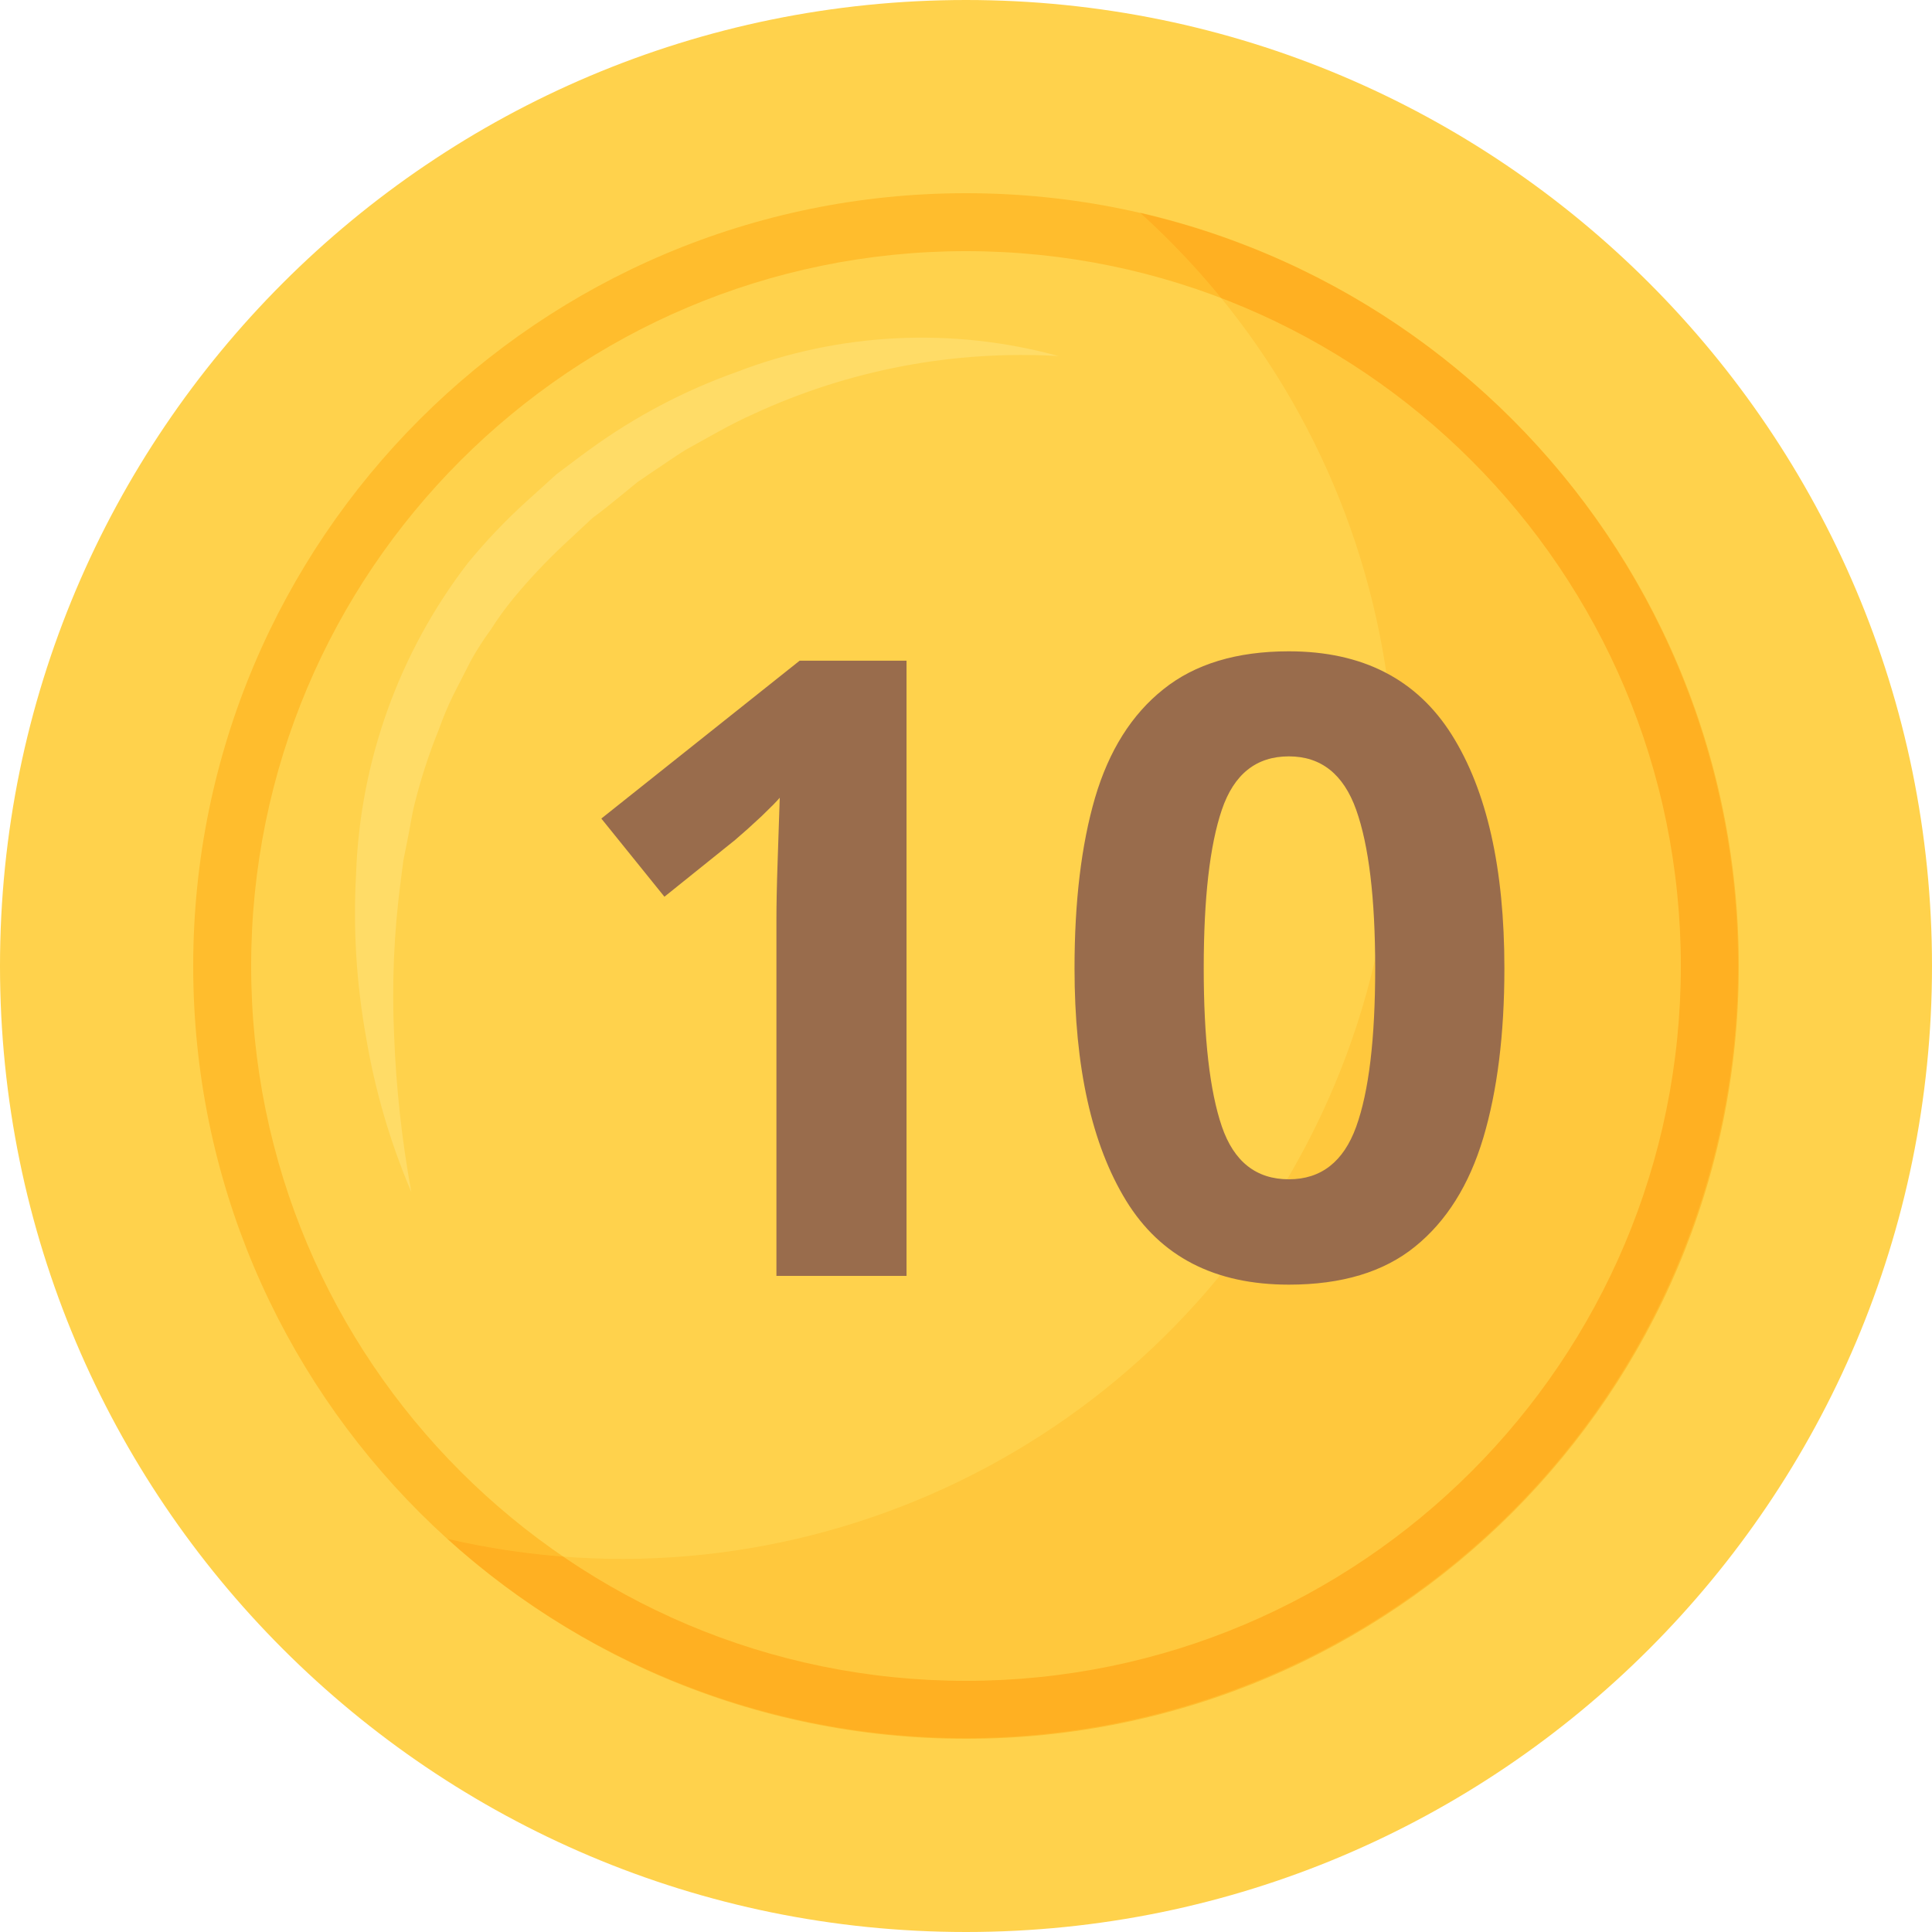
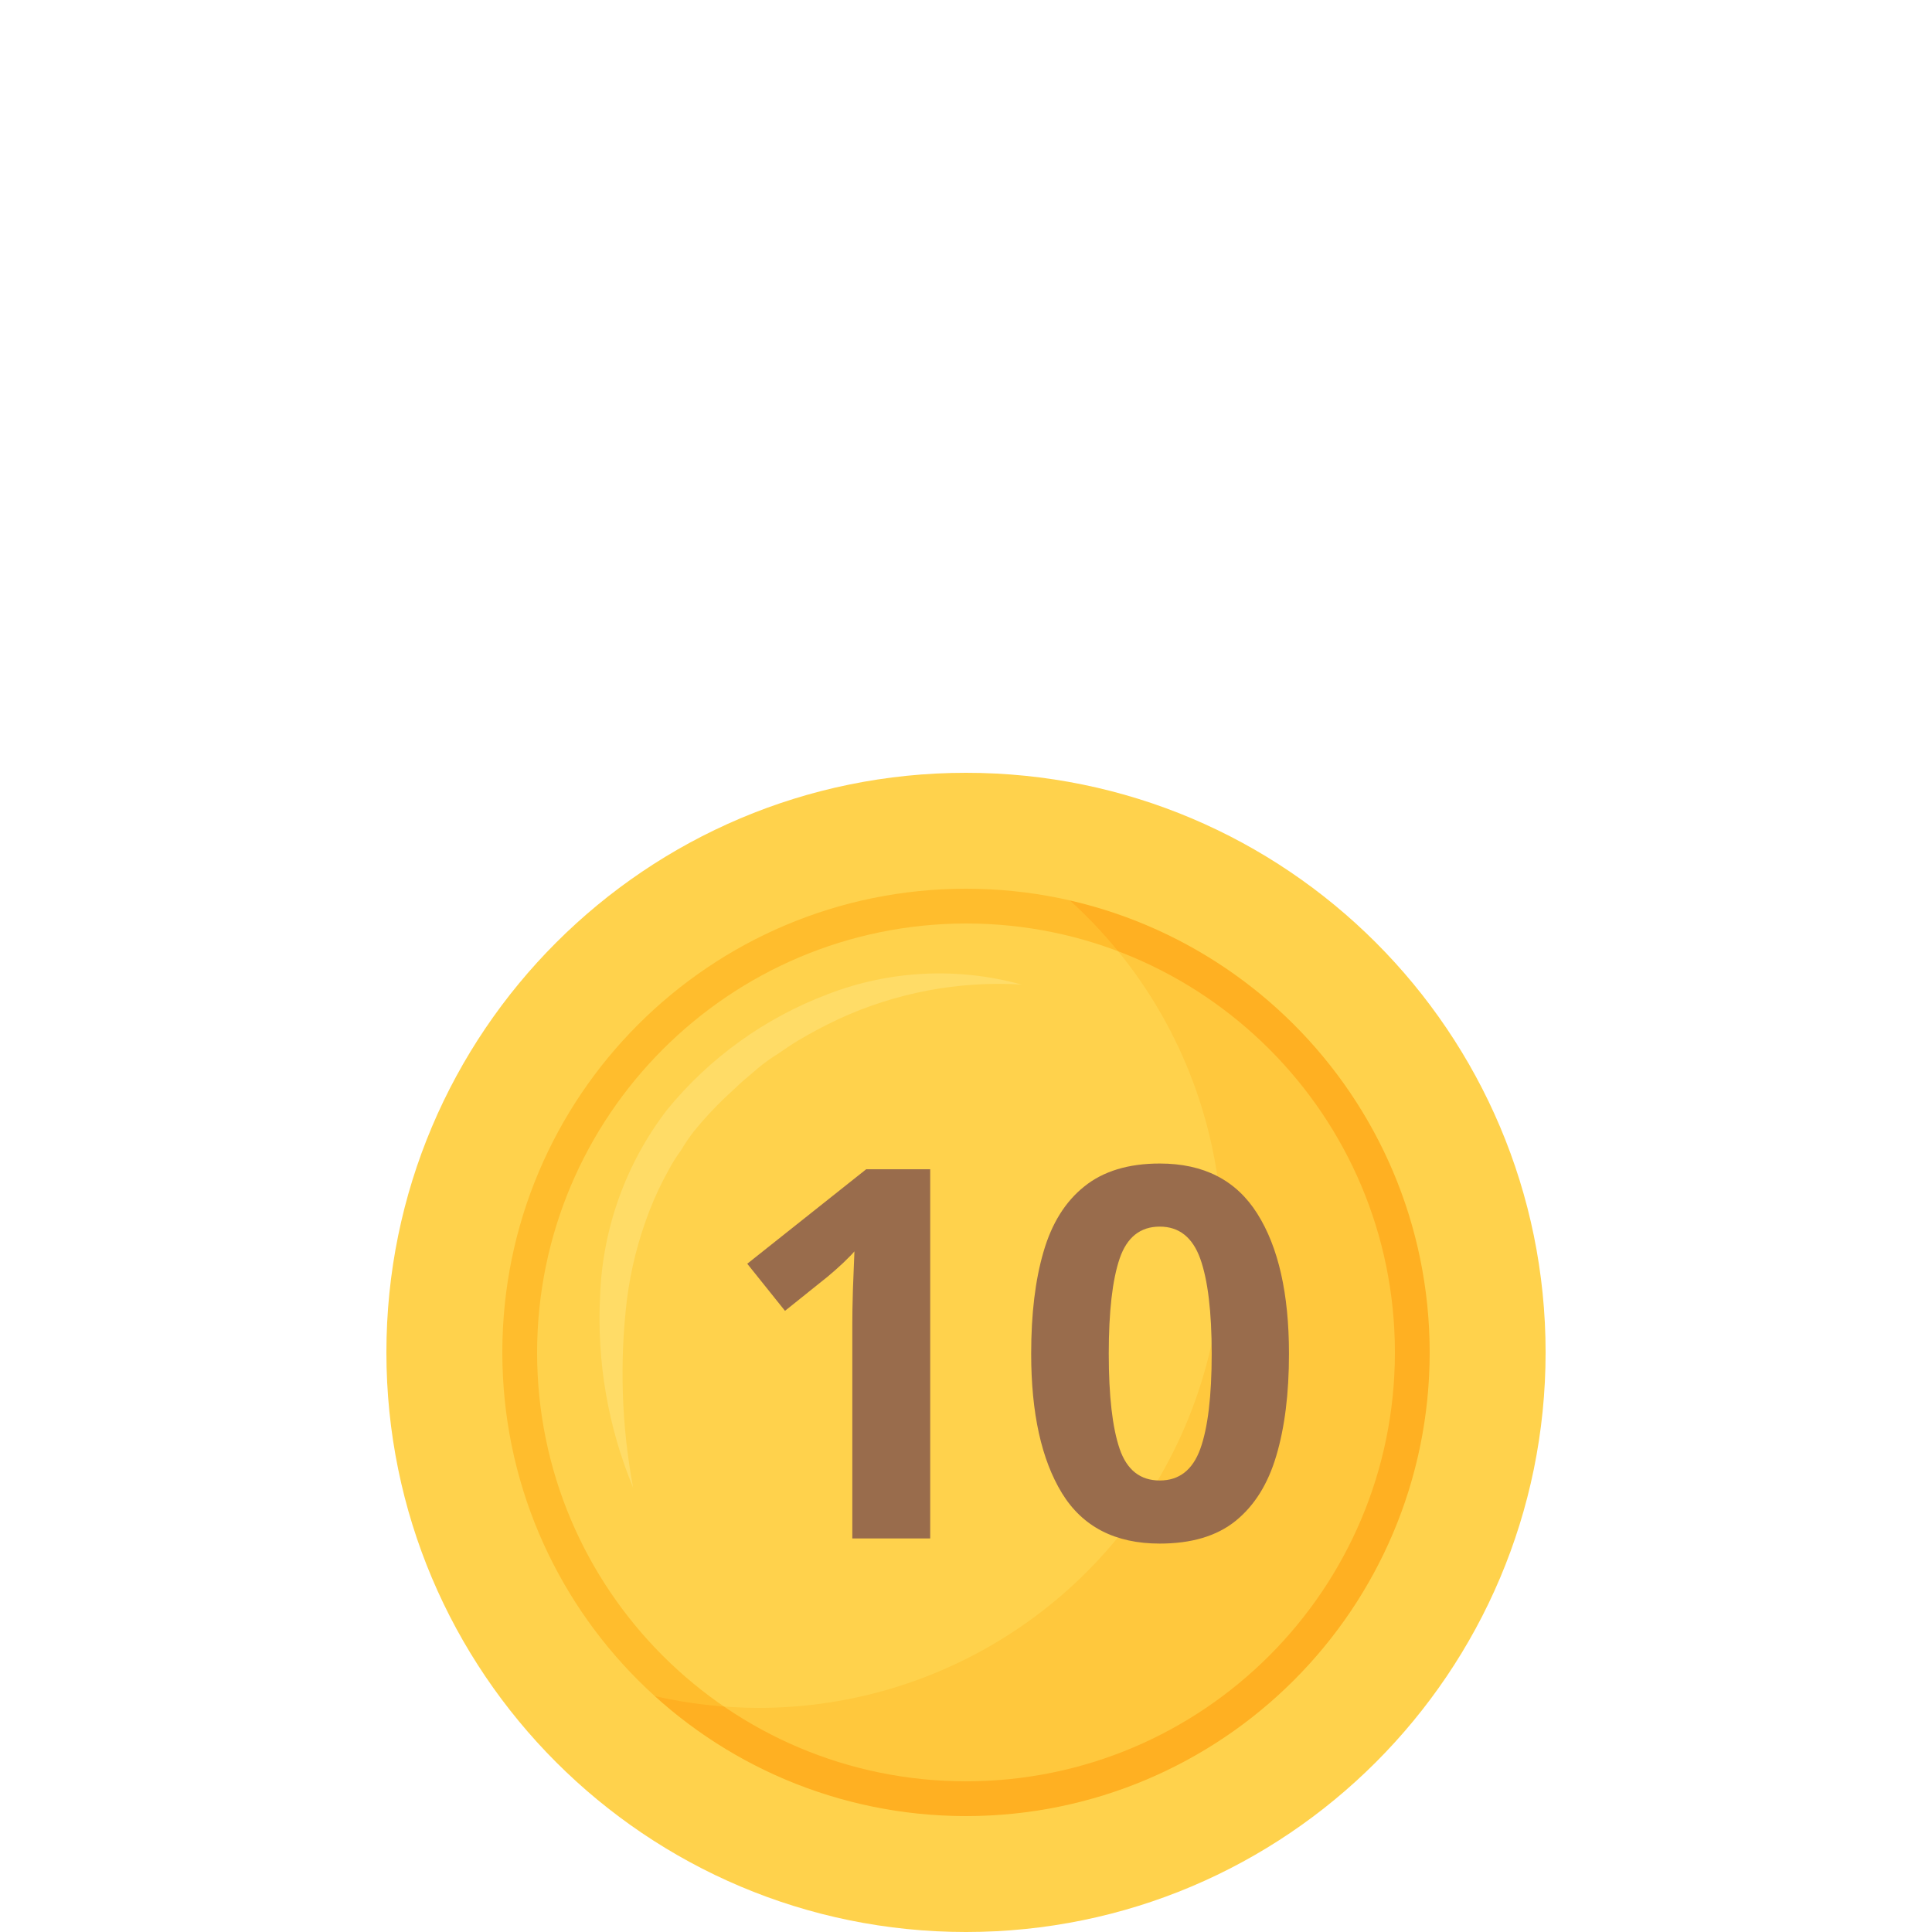
<svg xmlns="http://www.w3.org/2000/svg" viewBox="0 0 100 100">
  <defs>
-     <style>.cls-1{isolation:isolate;}.cls-2{fill:#ffd24c;}.cls-3,.cls-7{fill:#373737;}.cls-3,.cls-4{opacity:0.5;}.cls-3,.cls-4,.cls-6{mix-blend-mode:soft-light;}.cls-5{fill:#ededed;}.cls-8{font-size:44.59px;fill:#996c4c;font-family:Montserrat-SemiBold, Montserrat;font-weight:600;}</style>
+     <style>.cls-1{isolation:isolate;}.cls-2{fill:#ffd24c;}.cls-3,.cls-7{fill:#373737;}.cls-3,.cls-4{opacity:0.5;}.cls-3,.cls-4,.cls-6{mix-blend-mode:soft-light;}.cls-5{fill:#ededed;}.cls-8{font-size:26.76px;fill:#996c4c;font-family:Montserrat-SemiBold, Montserrat;font-weight:600;}.cls-9{fill:none;}</style>
  </defs>
  <g class="cls-1">
    <g id="Layer_2" data-name="Layer 2">
      <g id="Игра">
        <g id="Монета_-_10" data-name="Монета - 10">
-           <circle class="cls-2" cx="50" cy="50" r="50" />
-           <path class="cls-3" d="M59,11A40,40,0,0,1,23.15,79.65,40,40,0,1,0,59,11Z" />
+           <circle class="cls-2" cx="50" cy="70" r="30" />
+           <path class="cls-3" d="M55.38,46.61A24,24,0,0,1,39.27,88.4a24.44,24.44,0,0,1-5.38-.61A24,24,0,1,0,55.38,46.61Z" />
          <g class="cls-4">
-             <path class="cls-5" d="M21.29,61.7a35.35,35.35,0,0,1-2.34-8,36.21,36.21,0,0,1-.52-8.46,28,28,0,0,1,5.78-16.09,30,30,0,0,1,3-3.16l1.59-1.44c.58-.43,1.14-.87,1.73-1.29a30,30,0,0,1,7.58-4,26.74,26.74,0,0,1,16.68-.83,33,33,0,0,0-15.79,3c-1.22.54-2.36,1.22-3.52,1.86-.57.35-1.11.74-1.66,1.1l-.82.56-.77.63c-.52.42-1,.82-1.56,1.23l-1.46,1.36A30,30,0,0,0,26.55,31a16.25,16.25,0,0,0-1.14,1.58,14.73,14.73,0,0,0-1.05,1.64l-.89,1.74a16.88,16.88,0,0,0-.76,1.81,28.49,28.49,0,0,0-1.23,3.76c-.17.64-.25,1.3-.4,2l-.2,1-.13,1a45.31,45.31,0,0,0-.35,8.08A57.1,57.1,0,0,0,21.29,61.7Z" />
+             <path class="cls-5" d="M32.77,77a22.84,22.84,0,0,1-1.71-9.9,16.8,16.8,0,0,1,3.46-9.65,19.75,19.75,0,0,1,8.35-6,16,16,0,0,1,10-.49,19.75,19.75,0,0,0-9.47,1.79,23.62,23.62,0,0,0-2.11,1.12c-.34.2-.67.44-1,.66a9.13,9.13,0,0,0-1,.71L38.4,56l-.87.81a18.52,18.52,0,0,0-1.6,1.73,9.11,9.11,0,0,0-.68,1,7.89,7.89,0,0,0-.63,1,16.41,16.41,0,0,0-1,2.12,19.5,19.5,0,0,0-1.17,4.61A32.15,32.15,0,0,0,32.77,77Z" />
          </g>
          <g class="cls-6">
-             <path class="cls-7" d="M50,13A37,37,0,1,1,13,50,37,37,0,0,1,50,13m0-3A40,40,0,1,0,90,50,40,40,0,0,0,50,10Z" />
+             <path class="cls-7" d="M50,47.8A22.2,22.2,0,1,1,27.8,70,22.23,22.23,0,0,1,50,47.8M50,46A24,24,0,1,0,74,70,24,24,0,0,0,50,46Z" />
          </g>
-           <text class="cls-8" transform="translate(28.5 66.04)">10</text>
+           <text class="cls-8" transform="translate(37.1 79.63)">10</text>
        </g>
+         <rect class="cls-9" width="100" height="100" />
      </g>
    </g>
  </g>
</svg>
